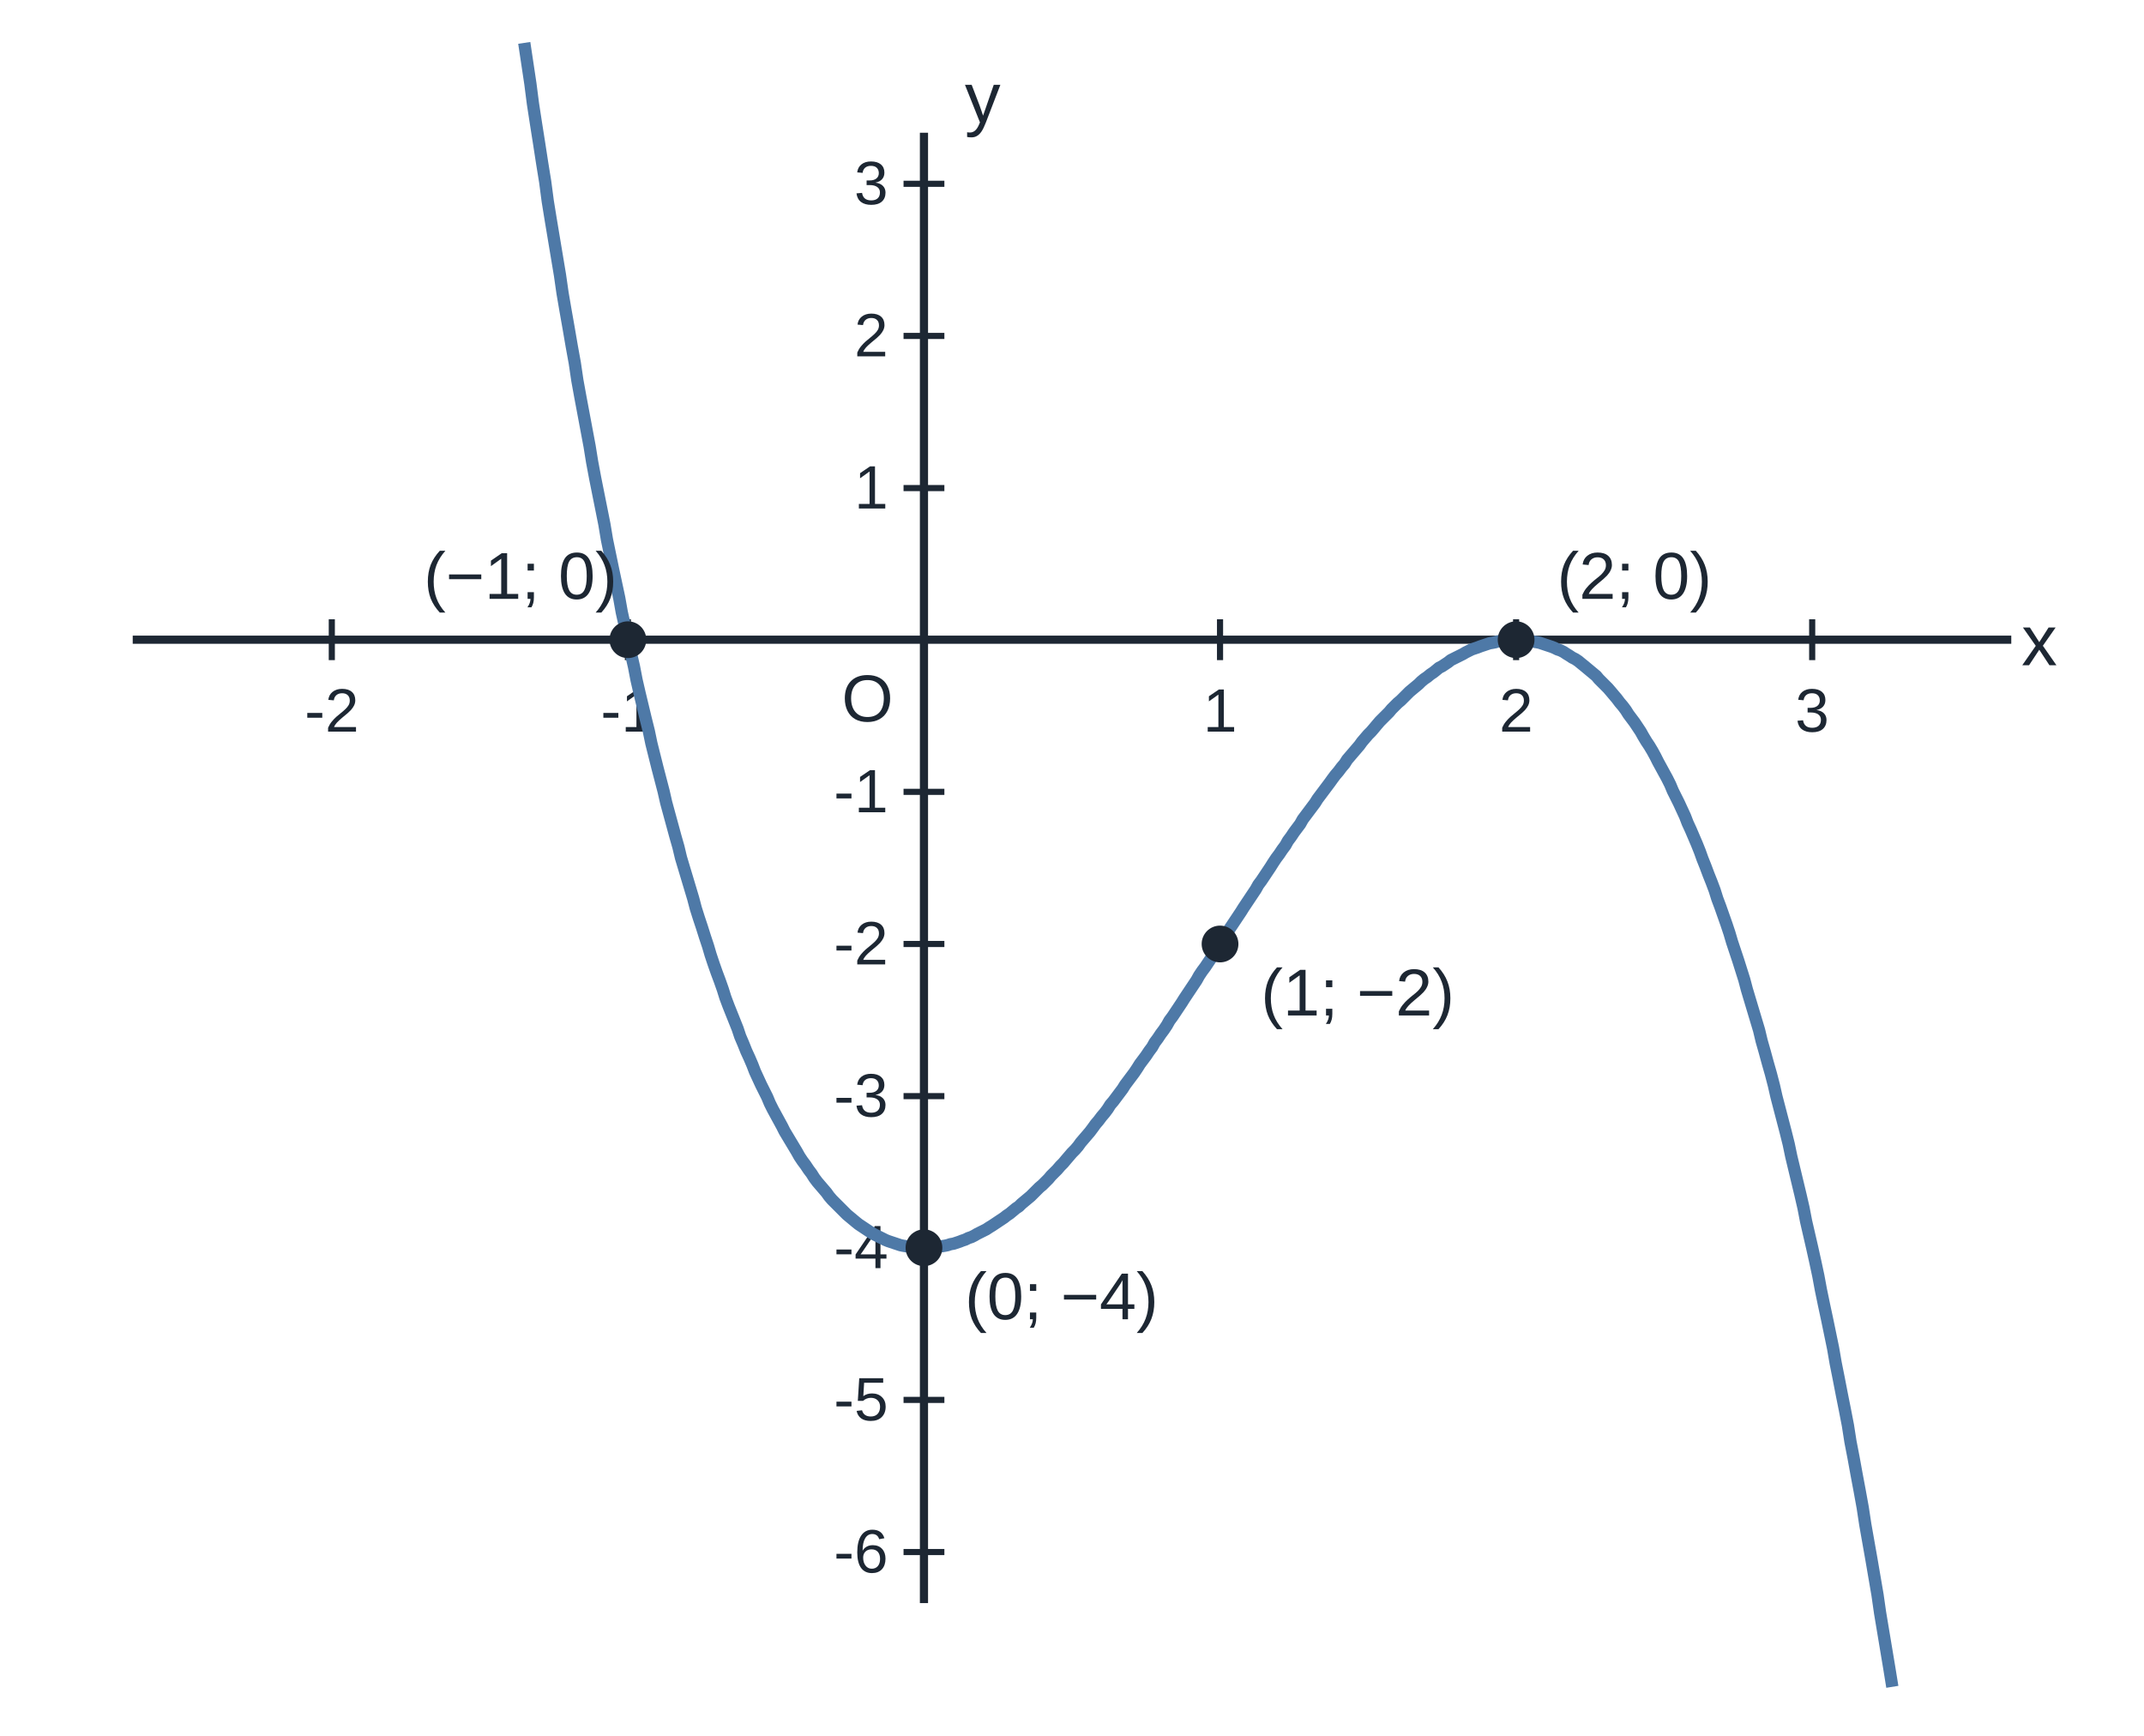
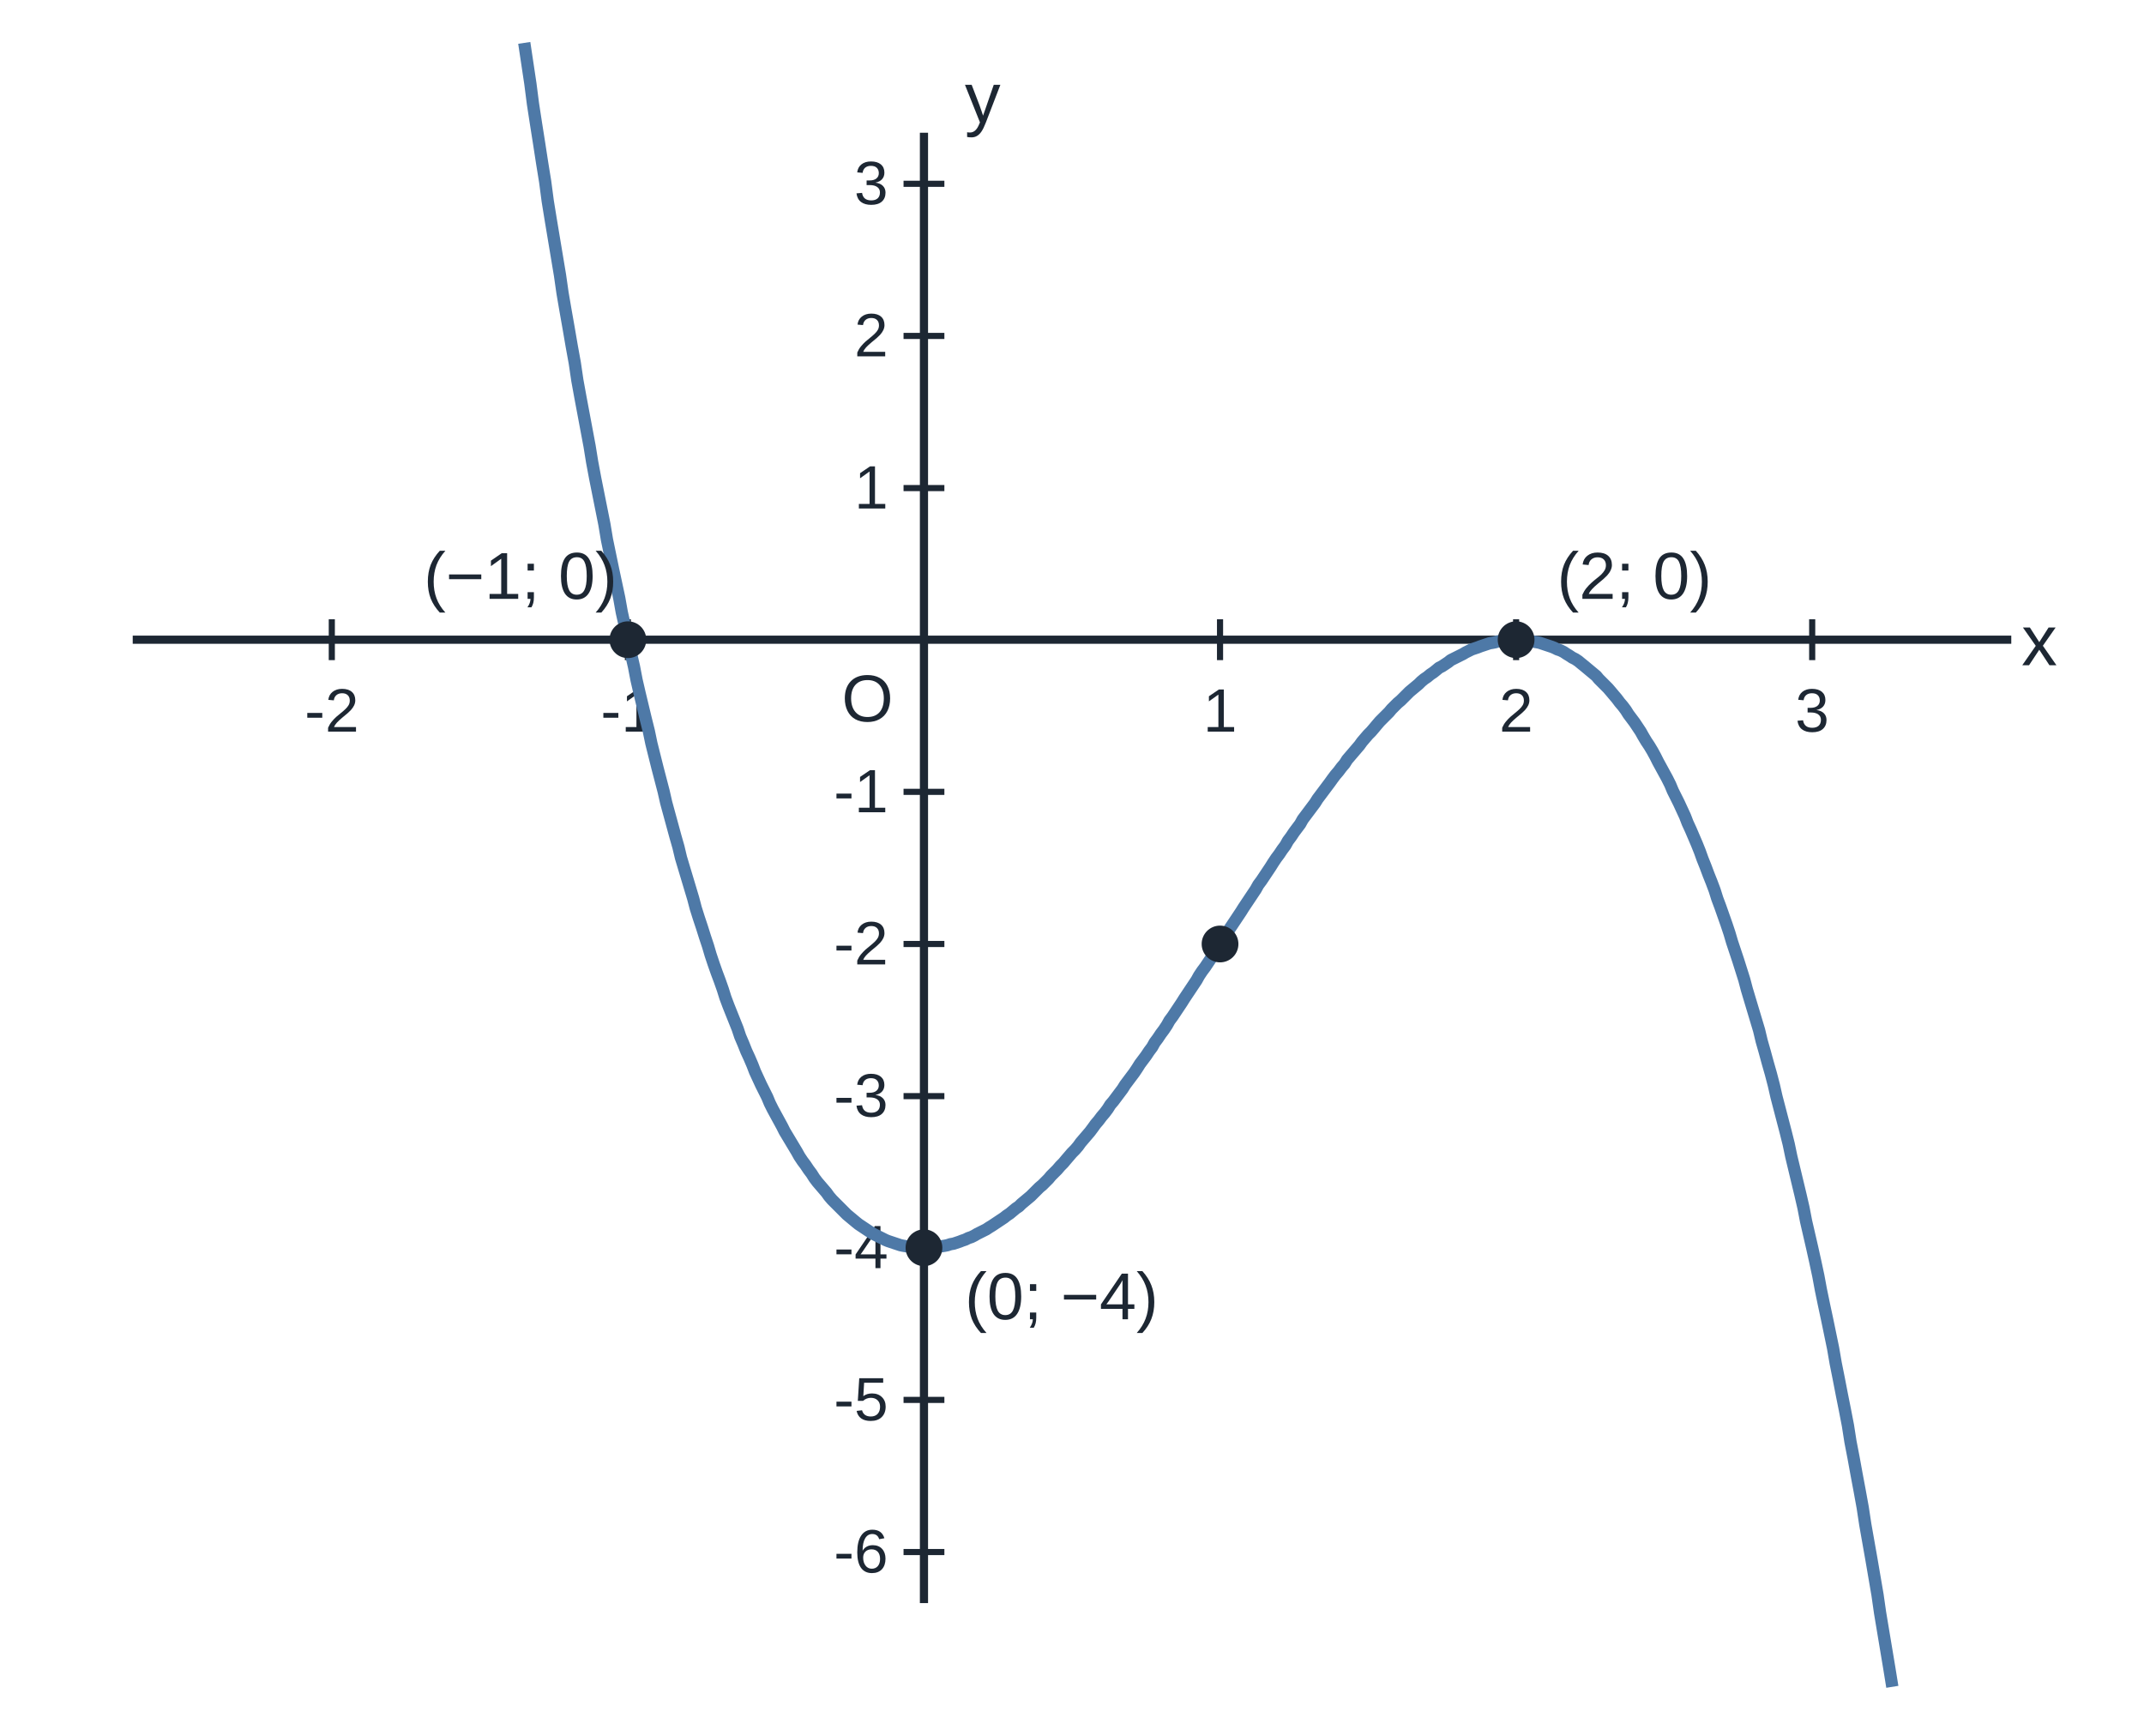
<svg xmlns="http://www.w3.org/2000/svg" viewBox="0 0 420 340" font-family="Segoe UI, Arial, sans-serif">
  <line x1="26" y1="125.3" x2="394" y2="125.3" stroke="#1d2733" stroke-width="1.6" />
  <line x1="181.0" y1="26" x2="181.0" y2="314" stroke="#1d2733" stroke-width="1.6" />
  <text x="396" y="130.3" font-size="14" fill="#1d2733">x</text>
  <text x="189.0" y="24" font-size="14" fill="#1d2733">y</text>
  <text x="175.0" y="141.3" font-size="13" text-anchor="end" fill="#1d2733">O</text>
  <line x1="65.0" y1="121.3" x2="65.0" y2="129.3" stroke="#1d2733" stroke-width="1.2" />
  <text x="65.0" y="143.3" font-size="12" text-anchor="middle" fill="#1d2733">-2</text>
  <line x1="123.0" y1="121.3" x2="123.0" y2="129.3" stroke="#1d2733" stroke-width="1.2" />
  <text x="123.0" y="143.3" font-size="12" text-anchor="middle" fill="#1d2733">-1</text>
  <line x1="239.0" y1="121.3" x2="239.0" y2="129.3" stroke="#1d2733" stroke-width="1.2" />
  <text x="239.0" y="143.3" font-size="12" text-anchor="middle" fill="#1d2733">1</text>
  <line x1="297.0" y1="121.3" x2="297.0" y2="129.3" stroke="#1d2733" stroke-width="1.2" />
  <text x="297.0" y="143.3" font-size="12" text-anchor="middle" fill="#1d2733">2</text>
  <line x1="355.0" y1="121.3" x2="355.0" y2="129.3" stroke="#1d2733" stroke-width="1.2" />
  <text x="355.0" y="143.3" font-size="12" text-anchor="middle" fill="#1d2733">3</text>
  <line x1="177.0" y1="304.0" x2="185.0" y2="304.0" stroke="#1d2733" stroke-width="1.2" />
  <text x="174.0" y="308.0" font-size="12" text-anchor="end" fill="#1d2733">-6</text>
  <line x1="177.0" y1="274.2" x2="185.0" y2="274.2" stroke="#1d2733" stroke-width="1.2" />
  <text x="174.0" y="278.2" font-size="12" text-anchor="end" fill="#1d2733">-5</text>
  <line x1="177.0" y1="244.4" x2="185.0" y2="244.4" stroke="#1d2733" stroke-width="1.2" />
  <text x="174.0" y="248.4" font-size="12" text-anchor="end" fill="#1d2733">-4</text>
  <line x1="177.0" y1="214.7" x2="185.0" y2="214.7" stroke="#1d2733" stroke-width="1.2" />
  <text x="174.0" y="218.7" font-size="12" text-anchor="end" fill="#1d2733">-3</text>
  <line x1="177.0" y1="184.9" x2="185.0" y2="184.9" stroke="#1d2733" stroke-width="1.2" />
  <text x="174.0" y="188.9" font-size="12" text-anchor="end" fill="#1d2733">-2</text>
  <line x1="177.0" y1="155.1" x2="185.0" y2="155.1" stroke="#1d2733" stroke-width="1.2" />
  <text x="174.0" y="159.1" font-size="12" text-anchor="end" fill="#1d2733">-1</text>
  <line x1="177.0" y1="95.6" x2="185.0" y2="95.6" stroke="#1d2733" stroke-width="1.2" />
  <text x="174.0" y="99.6" font-size="12" text-anchor="end" fill="#1d2733">1</text>
  <line x1="177.0" y1="65.8" x2="185.0" y2="65.8" stroke="#1d2733" stroke-width="1.2" />
  <text x="174.0" y="69.8" font-size="12" text-anchor="end" fill="#1d2733">2</text>
  <line x1="177.0" y1="36.0" x2="185.0" y2="36.0" stroke="#1d2733" stroke-width="1.2" />
  <text x="174.0" y="40.0" font-size="12" text-anchor="end" fill="#1d2733">3</text>
  <polyline points="102.7,8.4 103.3,12.4 103.9,16.4 104.4,20.3 105.0,24.2 105.6,28.0 106.2,31.9 106.8,35.6 107.3,39.4 107.9,43.1 108.5,46.7 109.1,50.3 109.7,53.9 110.2,57.4 110.8,60.9 111.4,64.3 112.0,67.8 112.6,71.1 113.1,74.5 113.7,77.8 114.3,81.0 114.9,84.2 115.5,87.4 116.0,90.5 116.6,93.7 117.2,96.7 117.8,99.7 118.4,102.7 118.9,105.7 119.5,108.6 120.1,111.5 120.7,114.3 121.3,117.1 121.8,119.9 122.4,122.6 123.0,125.3 123.6,128.0 124.2,130.6 124.7,133.2 125.3,135.8 125.9,138.3 126.5,140.8 127.1,143.2 127.6,145.6 128.2,148.0 128.8,150.4 129.4,152.7 130.0,155.0 130.5,157.2 131.1,159.4 131.7,161.6 132.3,163.8 132.9,165.9 133.4,168.0 134.0,170.0 134.6,172.0 135.2,174.0 135.8,176.0 136.3,177.9 136.9,179.8 137.5,181.6 138.1,183.5 138.7,185.3 139.2,187.0 139.8,188.8 140.4,190.5 141.0,192.1 141.6,193.8 142.1,195.4 142.7,197.0 143.3,198.5 143.9,200.0 144.5,201.5 145.0,203.0 145.6,204.4 146.2,205.9 146.8,207.2 147.4,208.6 147.9,209.9 148.5,211.2 149.1,212.5 149.7,213.7 150.3,214.9 150.8,216.1 151.4,217.3 152.0,218.4 152.6,219.5 153.2,220.6 153.7,221.6 154.3,222.6 154.9,223.6 155.5,224.6 156.1,225.6 156.6,226.5 157.2,227.4 157.8,228.2 158.4,229.1 159.0,229.9 159.5,230.7 160.1,231.5 160.7,232.2 161.3,232.9 161.9,233.6 162.4,234.3 163.0,235.0 163.6,235.6 164.2,236.2 164.8,236.8 165.3,237.3 165.9,237.9 166.5,238.4 167.1,238.9 167.7,239.4 168.2,239.8 168.8,240.2 169.4,240.6 170.0,241.0 170.6,241.4 171.1,241.7 171.7,242.0 172.3,242.3 172.9,242.6 173.5,242.9 174.0,243.1 174.6,243.3 175.2,243.5 175.8,243.7 176.4,243.9 176.9,244.0 177.5,244.1 178.1,244.2 178.7,244.3 179.3,244.4 179.8,244.4 180.4,244.4 181.0,244.4 181.6,244.4 182.2,244.4 182.7,244.4 183.3,244.3 183.9,244.2 184.5,244.1 185.1,244.0 185.6,243.9 186.2,243.7 186.8,243.6 187.4,243.4 188.0,243.2 188.5,243.0 189.1,242.8 189.7,242.5 190.3,242.3 190.9,242.0 191.4,241.7 192.0,241.4 192.6,241.1 193.2,240.8 193.8,240.4 194.3,240.1 194.9,239.7 195.5,239.3 196.1,238.9 196.7,238.5 197.2,238.1 197.8,237.7 198.4,237.2 199.0,236.7 199.6,236.3 200.1,235.8 200.7,235.3 201.3,234.8 201.9,234.3 202.5,233.7 203.0,233.2 203.6,232.6 204.2,232.1 204.8,231.5 205.4,230.9 205.9,230.3 206.5,229.7 207.1,229.1 207.7,228.4 208.3,227.8 208.8,227.2 209.4,226.5 210.0,225.8 210.6,225.2 211.2,224.5 211.7,223.8 212.3,223.1 212.9,222.4 213.5,221.7 214.1,220.9 214.6,220.2 215.2,219.5 215.8,218.7 216.4,218.0 217.0,217.2 217.5,216.4 218.1,215.7 218.7,214.9 219.3,214.1 219.9,213.3 220.4,212.5 221.0,211.7 221.6,210.9 222.2,210.1 222.8,209.2 223.3,208.4 223.9,207.6 224.5,206.8 225.1,205.9 225.7,205.1 226.2,204.2 226.8,203.4 227.4,202.5 228.0,201.7 228.6,200.8 229.1,199.9 229.7,199.1 230.3,198.2 230.9,197.3 231.5,196.4 232.0,195.6 232.6,194.7 233.2,193.8 233.8,192.9 234.4,192.0 234.9,191.1 235.5,190.2 236.1,189.4 236.7,188.5 237.3,187.6 237.8,186.7 238.4,185.8 239.0,184.9 239.6,184.0 240.2,183.1 240.7,182.2 241.3,181.3 241.9,180.4 242.5,179.5 243.1,178.6 243.6,177.8 244.2,176.9 244.8,176.0 245.4,175.1 246.0,174.2 246.5,173.3 247.1,172.5 247.7,171.6 248.3,170.7 248.9,169.8 249.4,169.0 250.0,168.1 250.6,167.3 251.2,166.4 251.8,165.6 252.3,164.7 252.9,163.9 253.5,163.0 254.1,162.2 254.7,161.4 255.2,160.5 255.8,159.7 256.4,158.9 257.0,158.1 257.6,157.3 258.1,156.5 258.7,155.7 259.3,154.9 259.9,154.1 260.5,153.3 261.0,152.6 261.6,151.8 262.2,151.1 262.8,150.3 263.4,149.6 263.9,148.8 264.5,148.1 265.1,147.4 265.7,146.7 266.3,146.0 266.8,145.3 267.4,144.6 268.0,143.9 268.6,143.3 269.2,142.6 269.7,142.0 270.3,141.3 270.9,140.7 271.5,140.1 272.1,139.5 272.6,138.9 273.2,138.3 273.8,137.7 274.4,137.2 275.0,136.6 275.5,136.1 276.1,135.5 276.7,135.0 277.3,134.5 277.9,134.0 278.4,133.5 279.0,133.0 279.6,132.6 280.2,132.1 280.8,131.7 281.3,131.3 281.9,130.8 282.5,130.5 283.1,130.1 283.7,129.7 284.2,129.3 284.8,129.0 285.4,128.7 286.0,128.4 286.6,128.1 287.1,127.8 287.7,127.5 288.3,127.2 288.9,127.0 289.5,126.8 290.0,126.6 290.6,126.4 291.2,126.2 291.8,126.0 292.4,125.9 292.9,125.8 293.5,125.6 294.1,125.6 294.7,125.5 295.3,125.4 295.8,125.4 296.4,125.3 297.0,125.3 297.6,125.3 298.2,125.4 298.7,125.4 299.3,125.5 299.9,125.6 300.5,125.7 301.1,125.8 301.6,125.9 302.2,126.1 302.8,126.3 303.4,126.5 304.0,126.7 304.5,126.9 305.1,127.2 305.7,127.4 306.3,127.7 306.9,128.1 307.4,128.4 308.0,128.8 308.6,129.1 309.2,129.5 309.8,130.0 310.3,130.4 310.9,130.9 311.5,131.4 312.1,131.9 312.7,132.4 313.2,133.0 313.8,133.6 314.4,134.2 315.0,134.8 315.6,135.5 316.1,136.1 316.7,136.8 317.3,137.6 317.9,138.3 318.5,139.1 319.0,139.9 319.6,140.7 320.2,141.5 320.8,142.4 321.4,143.3 321.9,144.2 322.5,145.2 323.1,146.1 323.7,147.1 324.3,148.2 324.8,149.2 325.4,150.3 326.0,151.4 326.6,152.5 327.2,153.7 327.7,154.9 328.3,156.1 328.9,157.3 329.5,158.6 330.1,159.9 330.6,161.2 331.2,162.5 331.8,163.9 332.4,165.3 333.0,166.8 333.5,168.2 334.1,169.7 334.7,171.3 335.3,172.8 335.9,174.4 336.4,176.0 337.0,177.6 337.6,179.3 338.2,181.0 338.8,182.8 339.3,184.5 339.9,186.3 340.5,188.1 341.1,190.0 341.7,191.9 342.2,193.8 342.8,195.8 343.4,197.8 344.0,199.8 344.6,201.8 345.1,203.9 345.7,206.0 346.3,208.2 346.9,210.3 347.5,212.6 348.0,214.8 348.6,217.1 349.2,219.4 349.8,221.7 350.4,224.1 350.9,226.5 351.5,229.0 352.1,231.5 352.7,234.0 353.3,236.6 353.8,239.2 354.4,241.8 355.0,244.4 355.6,247.1 356.2,249.9 356.7,252.6 357.3,255.5 357.9,258.3 358.5,261.2 359.1,264.1 359.6,267.0 360.2,270.0 360.8,273.1 361.4,276.1 362.0,279.2 362.5,282.4 363.1,285.5 363.7,288.8 364.3,292.0 364.9,295.3 365.4,298.6 366.0,302.0 366.6,305.4 367.2,308.9 367.8,312.4 368.3,315.9 368.9,319.5 369.5,323.1 370.1,326.7 370.7,330.4" fill="none" stroke="#4e79a7" stroke-width="2.4" stroke-linejoin="round" />
  <circle cx="181.0" cy="244.4" r="3.6" fill="#1d2733" />
  <text x="189.0" y="258.4" font-size="13" fill="#1d2733">(0; −4)</text>
  <circle cx="297.0" cy="125.3" r="3.6" fill="#1d2733" />
  <text x="305.0" y="117.3" font-size="13" fill="#1d2733">(2; 0)</text>
  <circle cx="123.0" cy="125.3" r="3.6" fill="#1d2733" />
  <text x="83.0" y="117.3" font-size="13" fill="#1d2733">(−1; 0)</text>
  <circle cx="239.0" cy="184.9" r="3.6" fill="#1d2733" />
-   <text x="247.0" y="198.9" font-size="13" fill="#1d2733">(1; −2)</text>
</svg>
